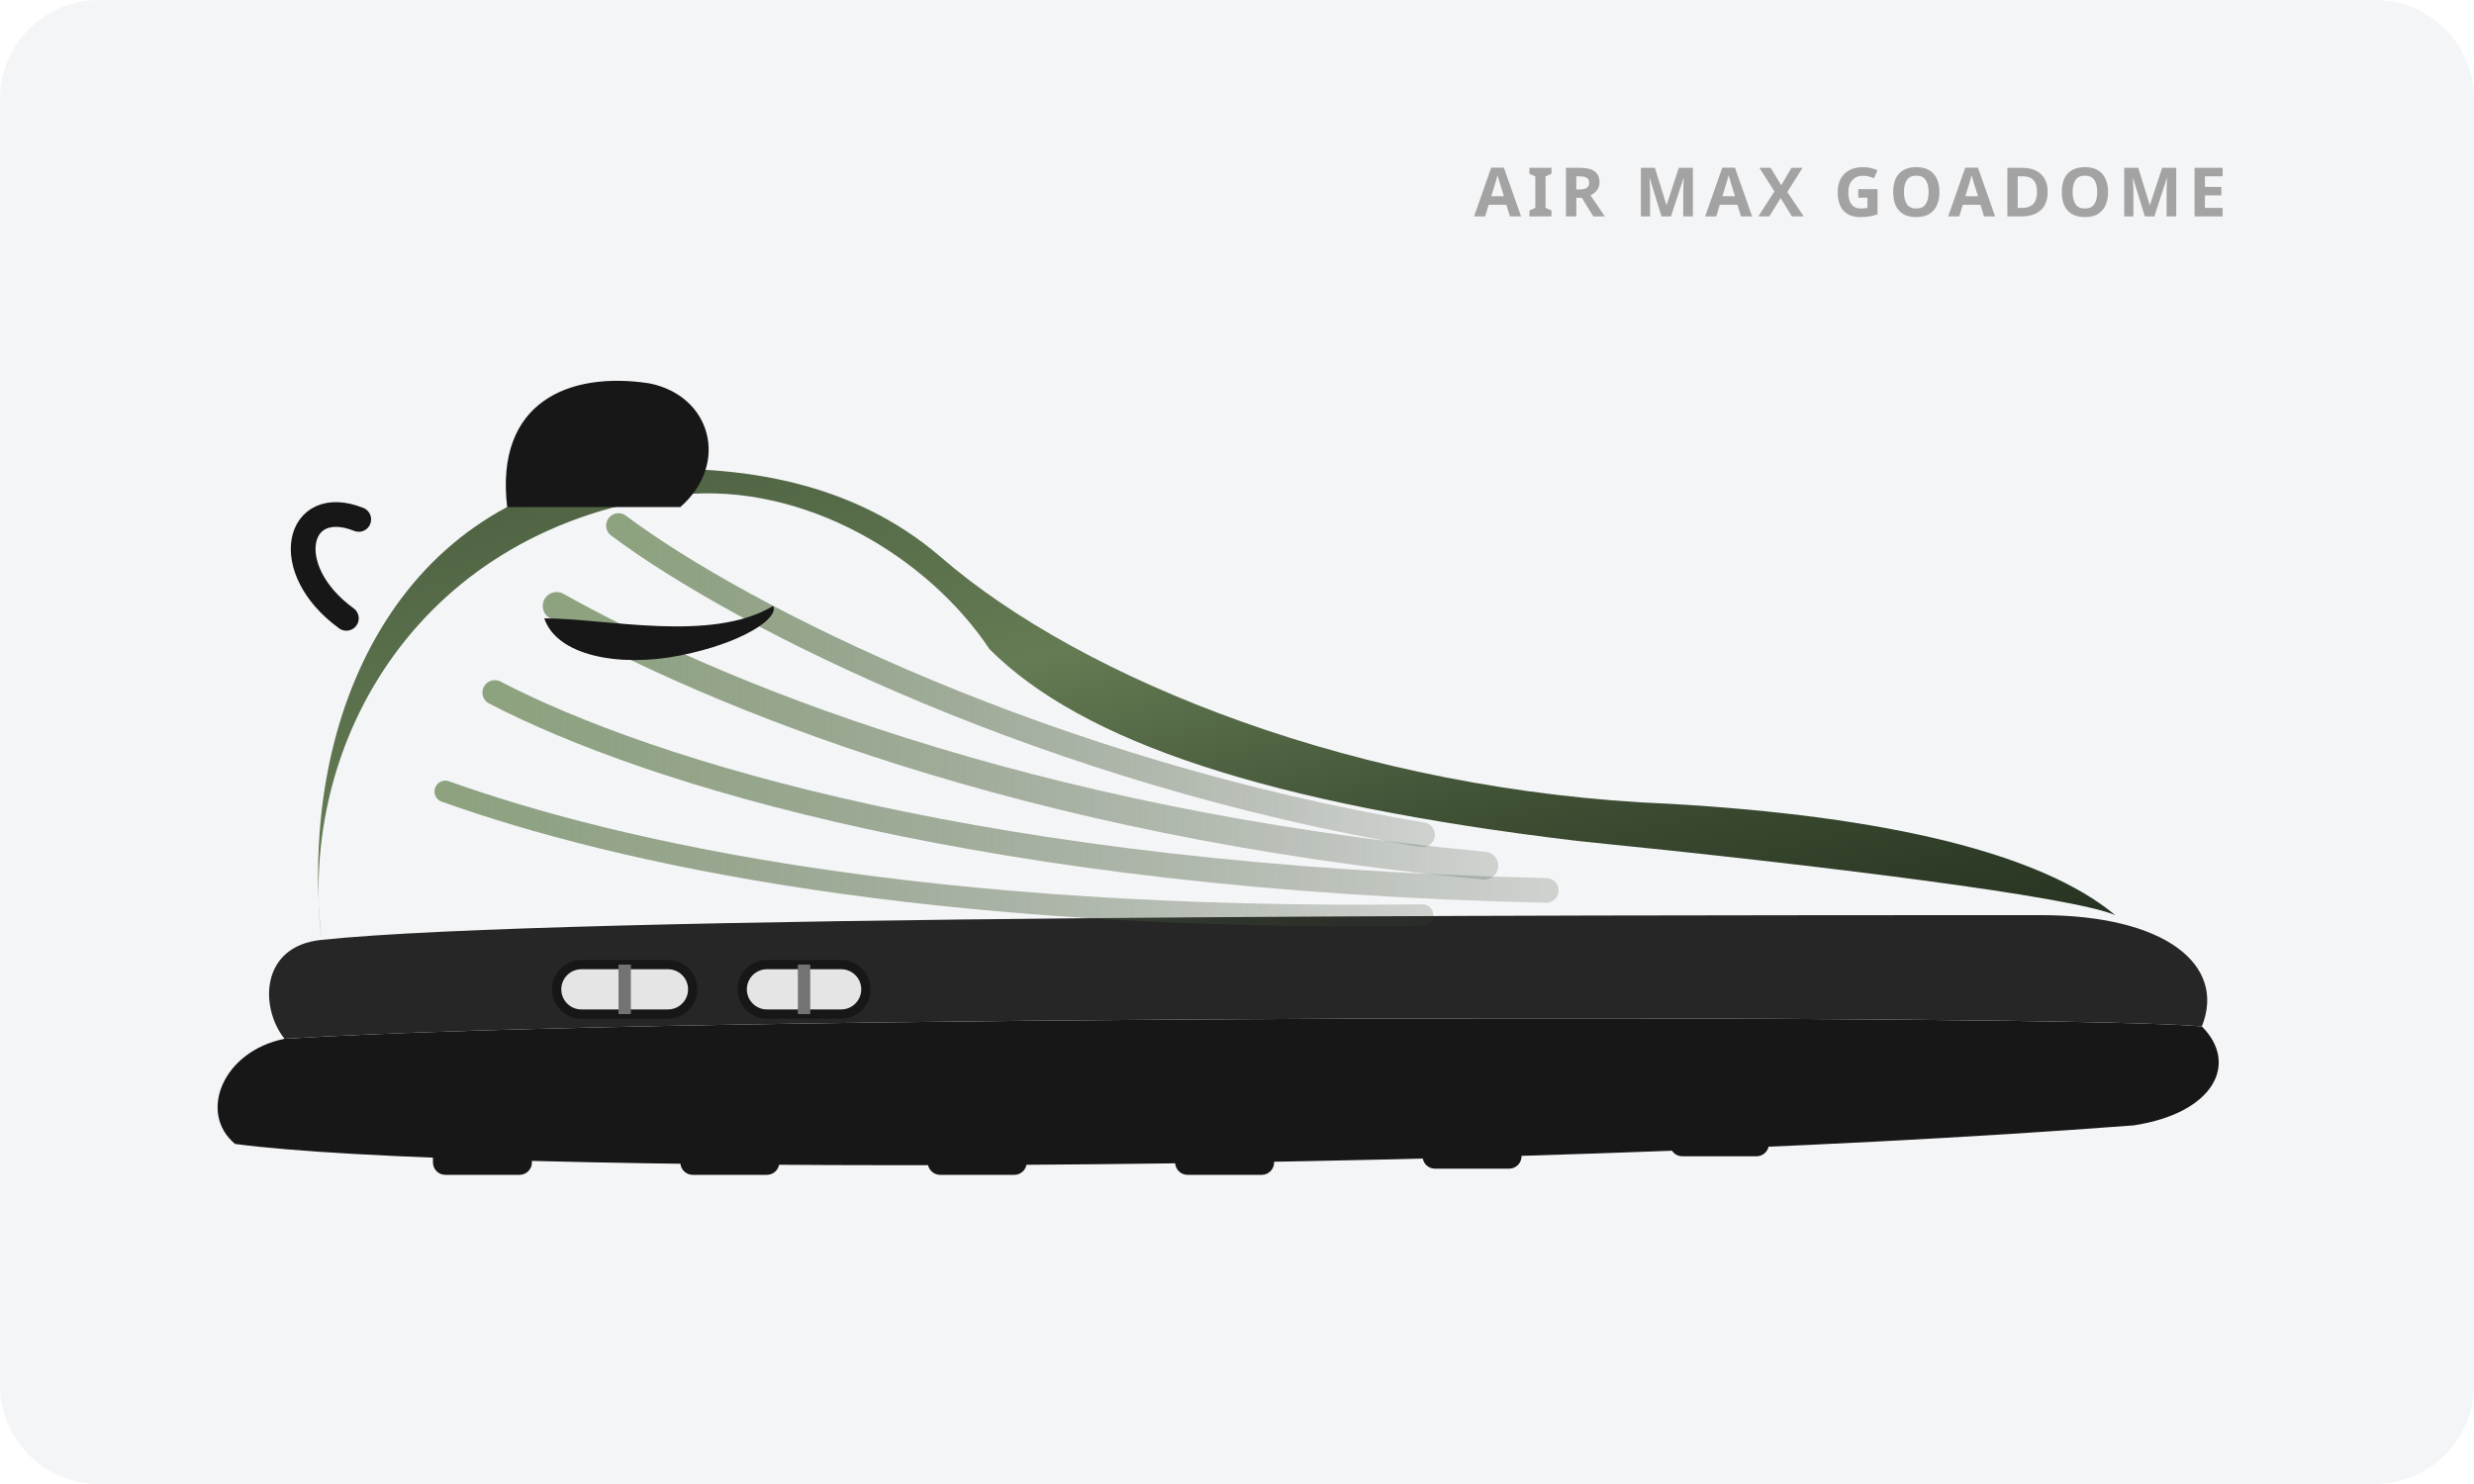
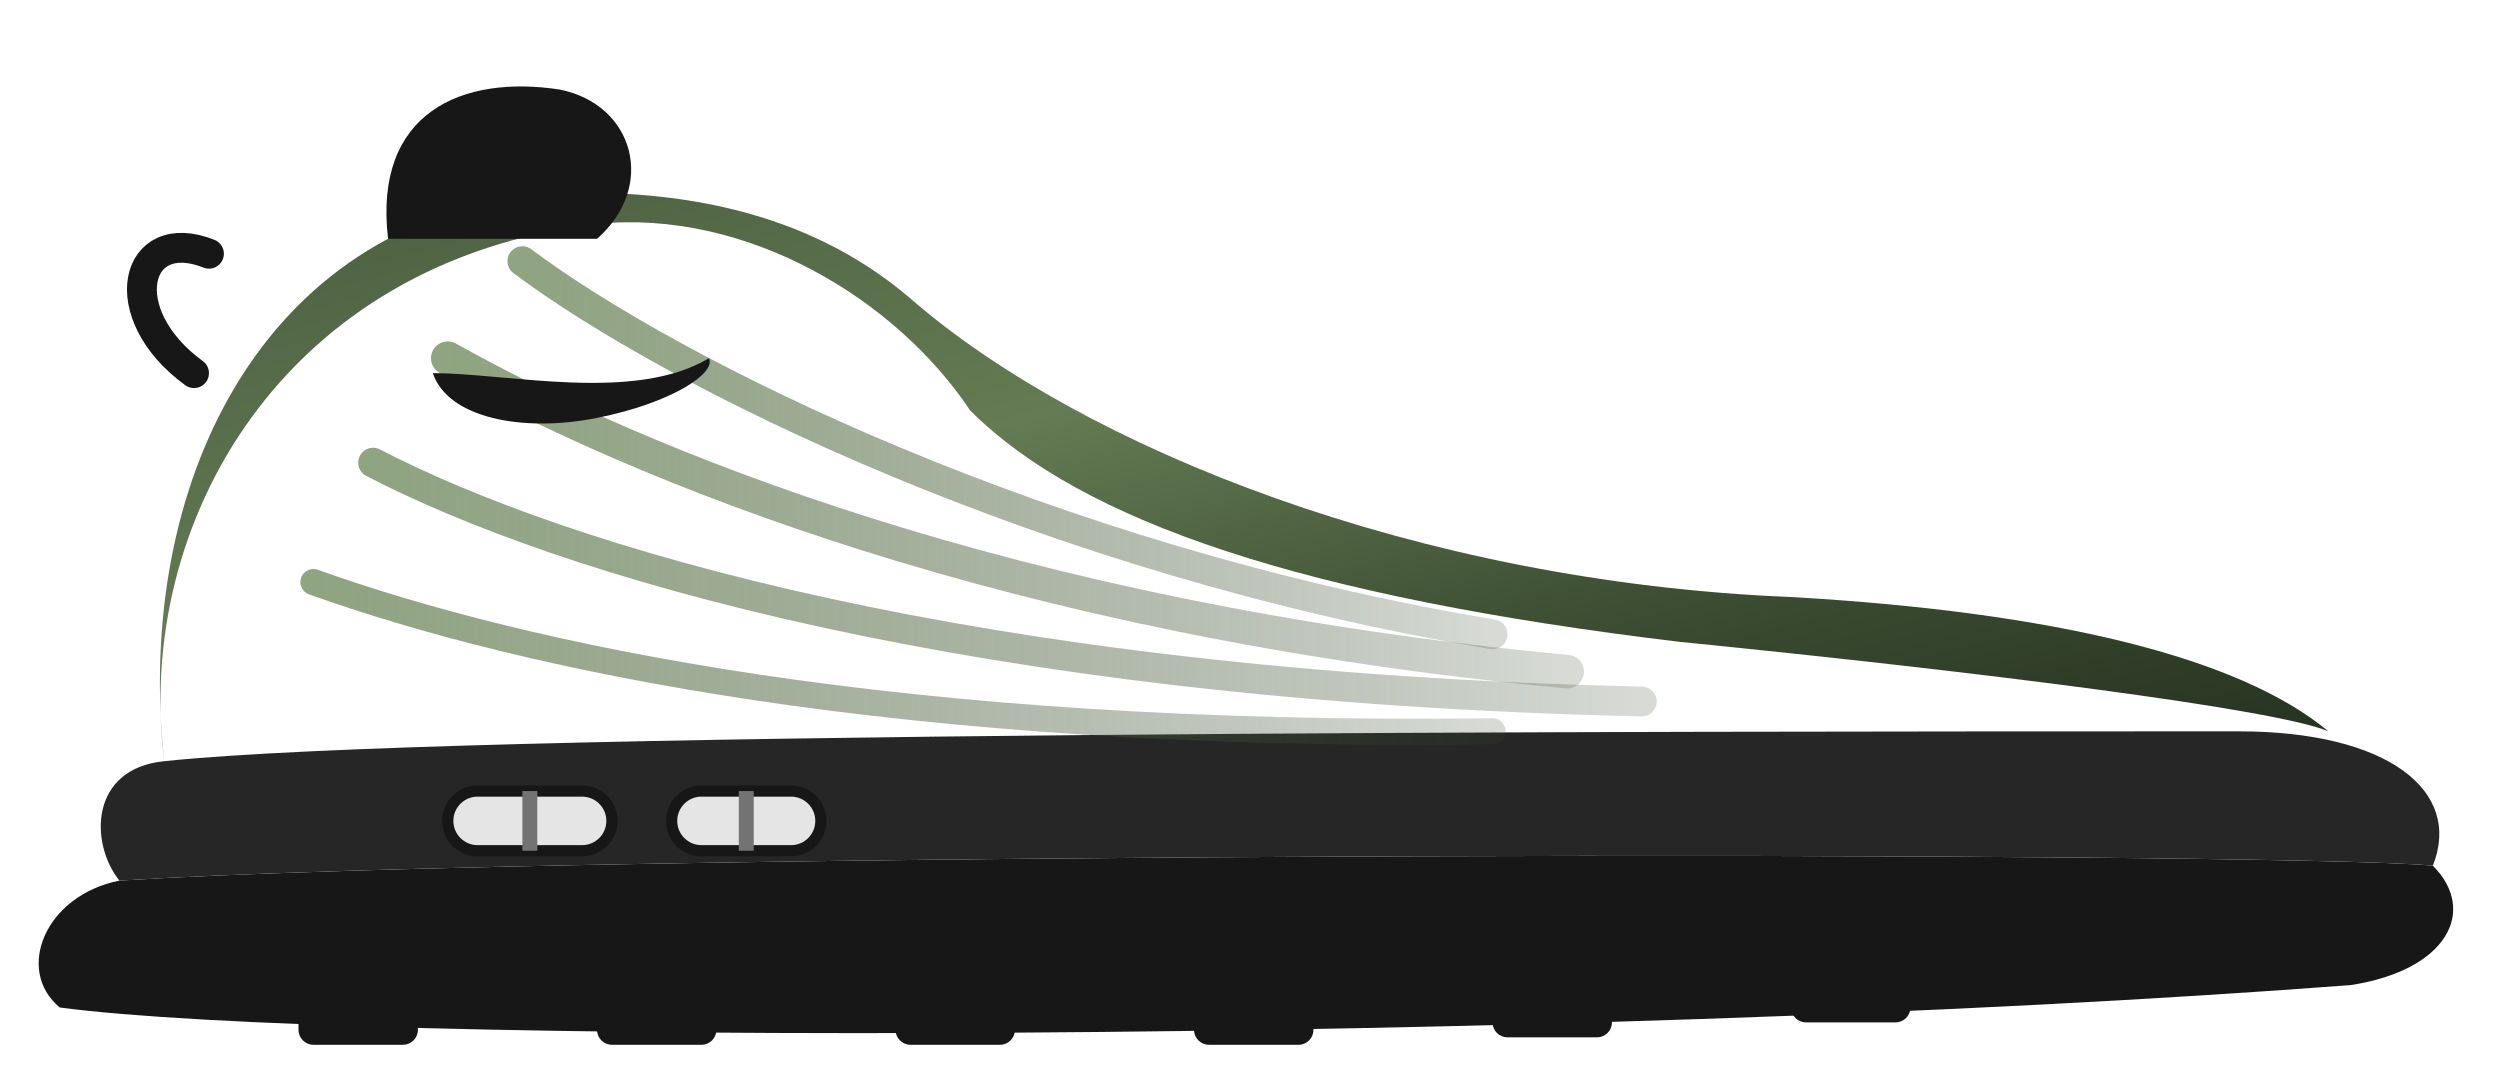
- <svg xmlns="http://www.w3.org/2000/svg" viewBox="0 0 400 240" fill="none">
-   <rect width="400" height="240" rx="16" fill="#f4f5f7" />
+ <svg xmlns="http://www.w3.org/2000/svg" viewBox="30 50 335 145" fill="none">
  <path d="M38 185 C75 190, 240 190, 345 182 C358 180, 362 172, 356 166 C335 164, 110 164, 46 168 C36 170, 32 180, 38 185 Z" fill="#171717" />
  <rect x="70" y="185" width="16" height="5" rx="2" fill="#171717" />
  <rect x="110" y="185" width="16" height="5" rx="2" fill="#171717" />
  <rect x="150" y="185" width="16" height="5" rx="2" fill="#171717" />
  <rect x="190" y="185" width="16" height="5" rx="2" fill="#171717" />
  <rect x="230" y="184" width="16" height="5" rx="2" fill="#171717" />
  <rect x="270" y="182" width="16" height="5" rx="2" fill="#171717" />
  <path d="M46 168 C110 164, 335 164, 356 166 C360 156, 350 148, 330 148 C250 148, 90 148, 52 152 C42 153, 42 163, 46 168 Z" fill="#262626" />
  <rect x="90" y="156" width="22" height="8" rx="4" fill="#e5e5e5" stroke="#171717" stroke-width="1.5" />
  <rect x="120" y="156" width="20" height="8" rx="4" fill="#e5e5e5" stroke="#171717" stroke-width="1.5" />
  <line x1="101" y1="156" x2="101" y2="164" stroke="#737373" stroke-width="2" />
  <line x1="130" y1="156" x2="130" y2="164" stroke="#737373" stroke-width="2" />
  <defs>
    <linearGradient id="goblinGrad" x1="0%" y1="0%" x2="100%" y2="100%">
      <stop offset="0%" stop-color="#4a5d3f" />
      <stop offset="40%" stop-color="#647b53" />
      <stop offset="70%" stop-color="#3d4e33" />
      <stop offset="100%" stop-color="#24301f" />
    </linearGradient>
    <linearGradient id="foamWave" x1="0%" y1="0%" x2="100%" y2="0%">
      <stop offset="0%" stop-color="#738d61" stop-opacity="0.8" />
      <stop offset="100%" stop-color="#36452d" stop-opacity="0.2" />
    </linearGradient>
  </defs>
  <path d="M52 152 C48 120, 68 85, 110 80 C130 78, 150 90, 160 105 C175 120, 205 130, 255 136 C295 140, 335 145, 342 148 C330 138, 305 132, 270 130 C220 128, 175 110, 152 90 C138 78, 120 75, 102 76 C65 80, 48 115, 52 152 Z" fill="url(#goblinGrad)" />
  <path d="M100 85 C120 100, 170 125, 230 135" stroke="url(#foamWave)" stroke-width="4" stroke-linecap="round" />
  <path d="M90 98 C115 112, 165 133, 240 140" stroke="url(#foamWave)" stroke-width="4.5" stroke-linecap="round" />
  <path d="M80 112 C105 125, 160 142, 250 144" stroke="url(#foamWave)" stroke-width="4" stroke-linecap="round" />
  <path d="M72 128 C100 138, 150 149, 230 148" stroke="url(#foamWave)" stroke-width="3.5" stroke-linecap="round" />
  <path d="M82 82 C80 65, 92 60, 105 62 C115 64, 118 75, 110 82 Z" fill="#171717" />
  <path d="M56 100 C45 92, 48 80, 58 84" stroke="#171717" stroke-width="4" stroke-linecap="round" fill="none" />
  <path d="M88 100 C98 100, 115 104, 125 98 C126 100, 120 104, 110 106 C100 108, 90 106, 88 100 Z" fill="#171717" />
-   <text x="360" y="35" fill="#a3a3a3" font-family="system-ui, sans-serif" font-size="11" font-weight="700" letter-spacing="1" text-anchor="end">AIR MAX GOADOME</text>
</svg>
